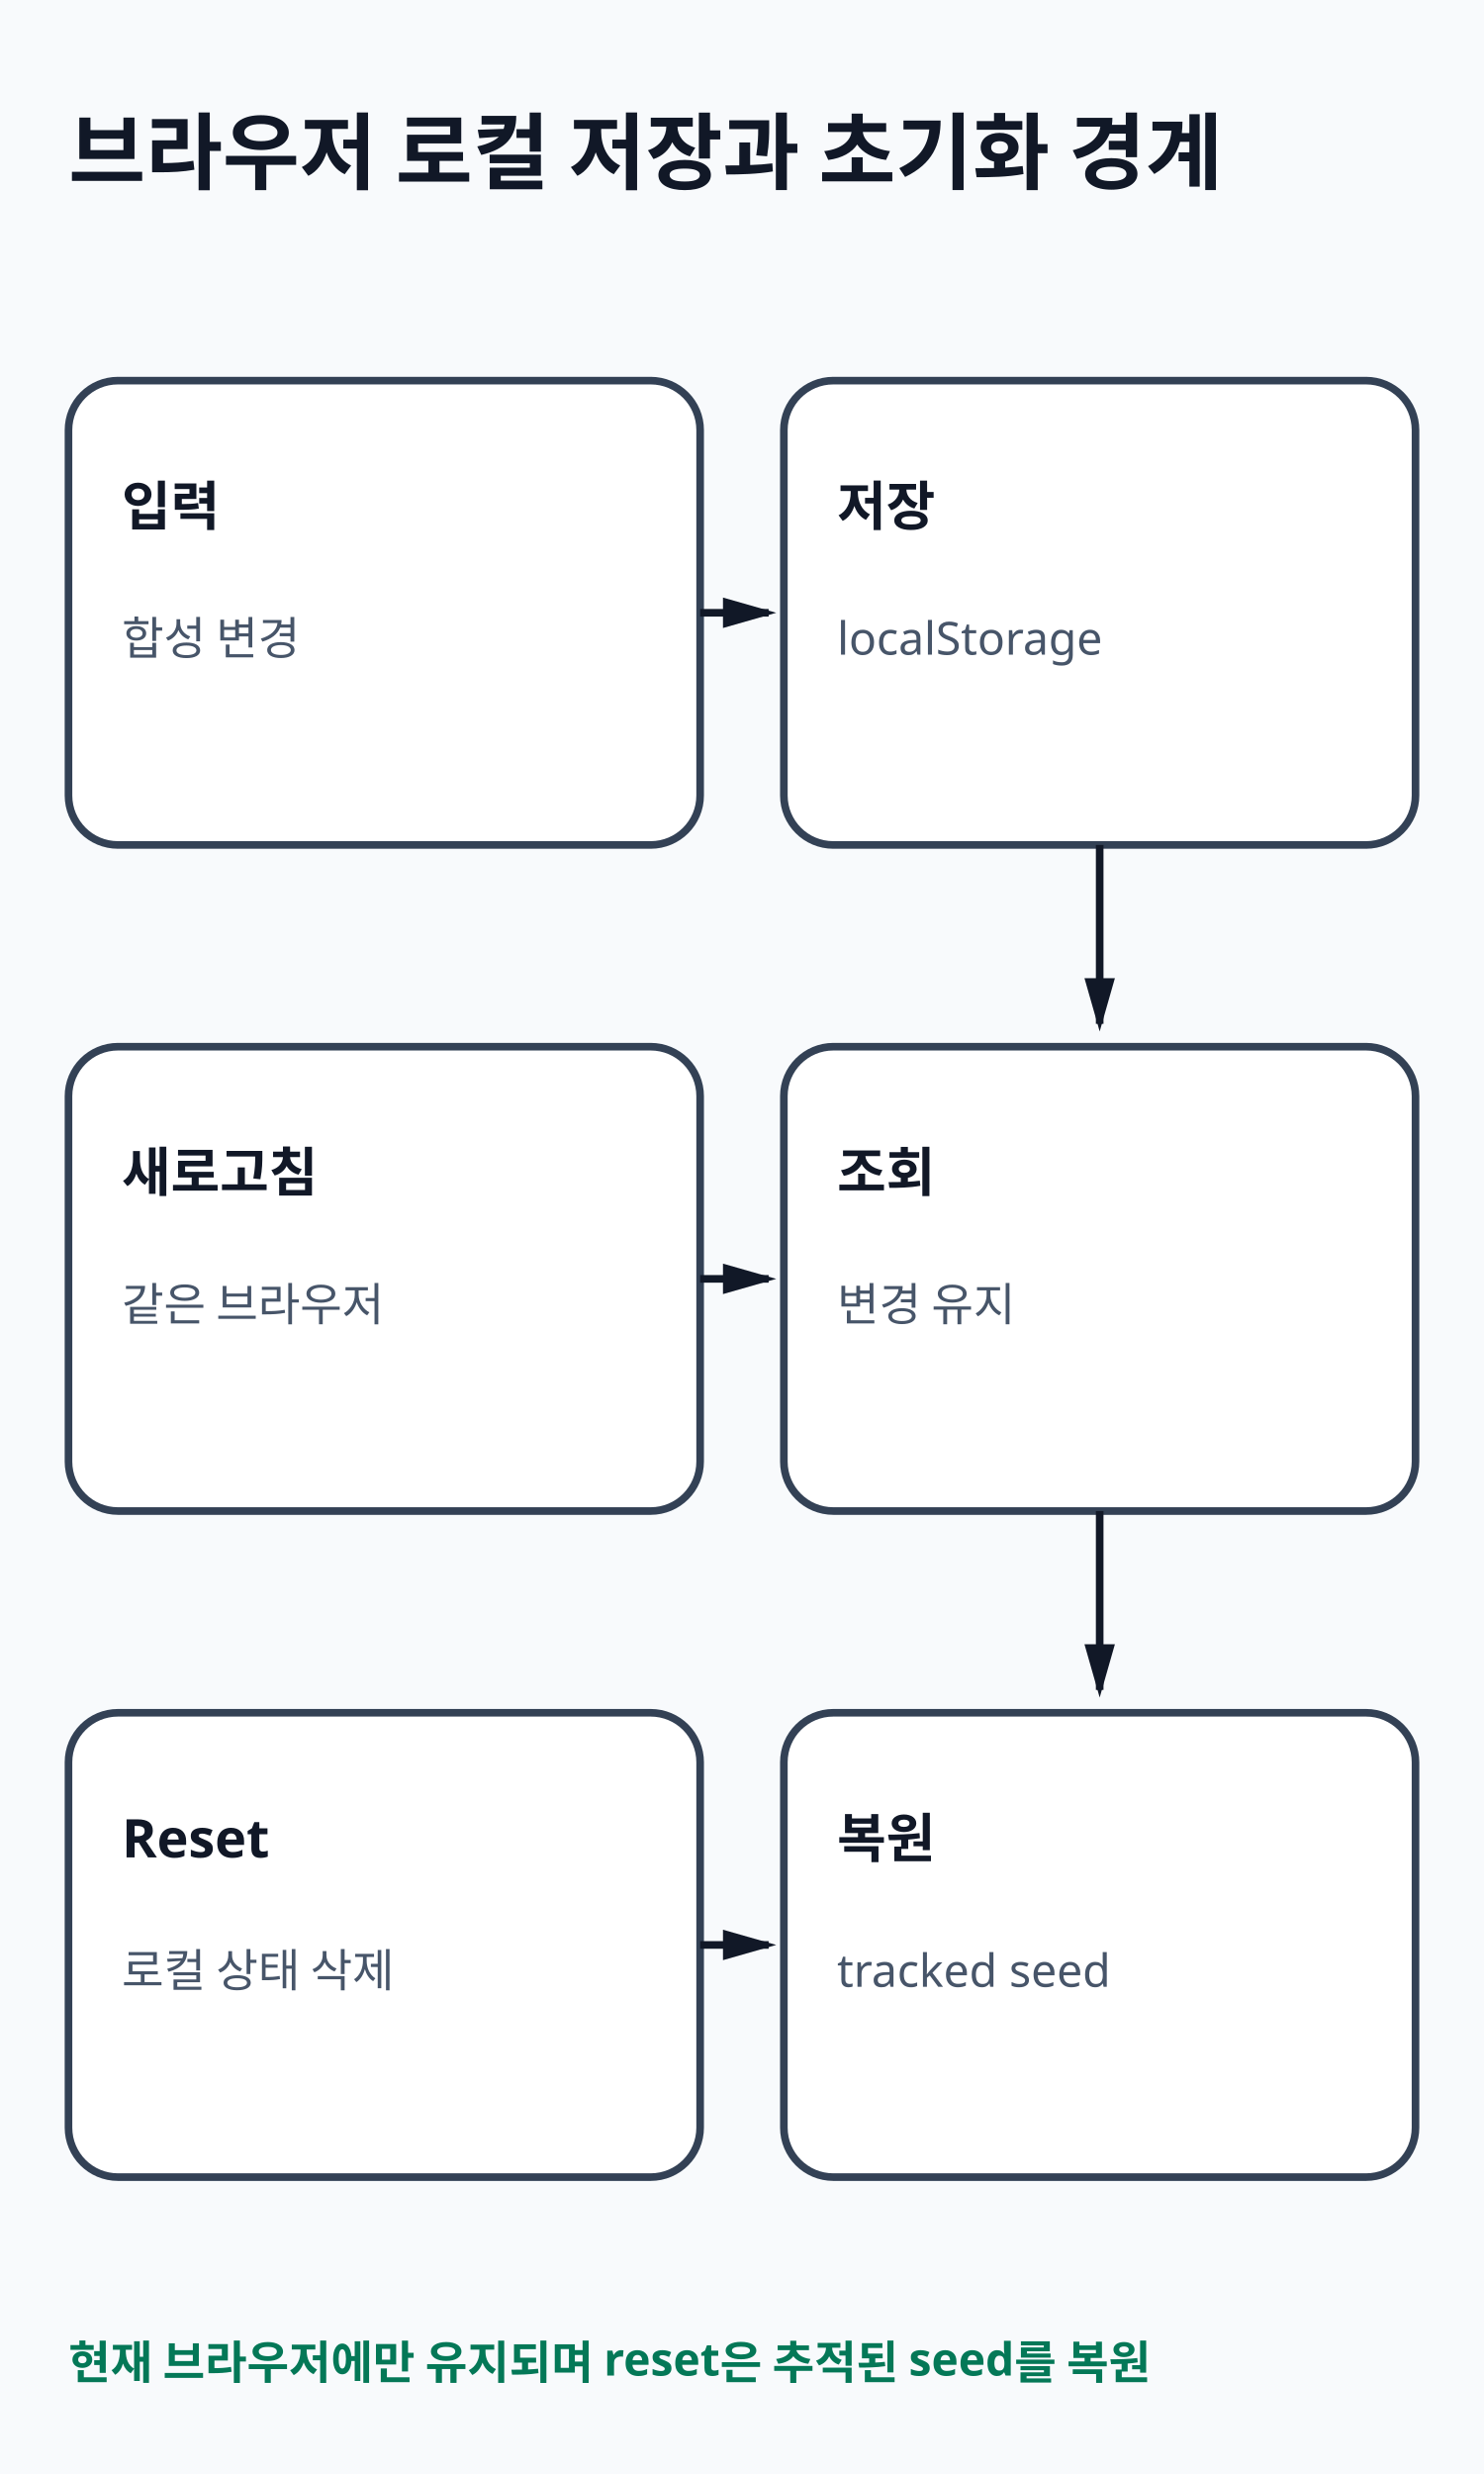
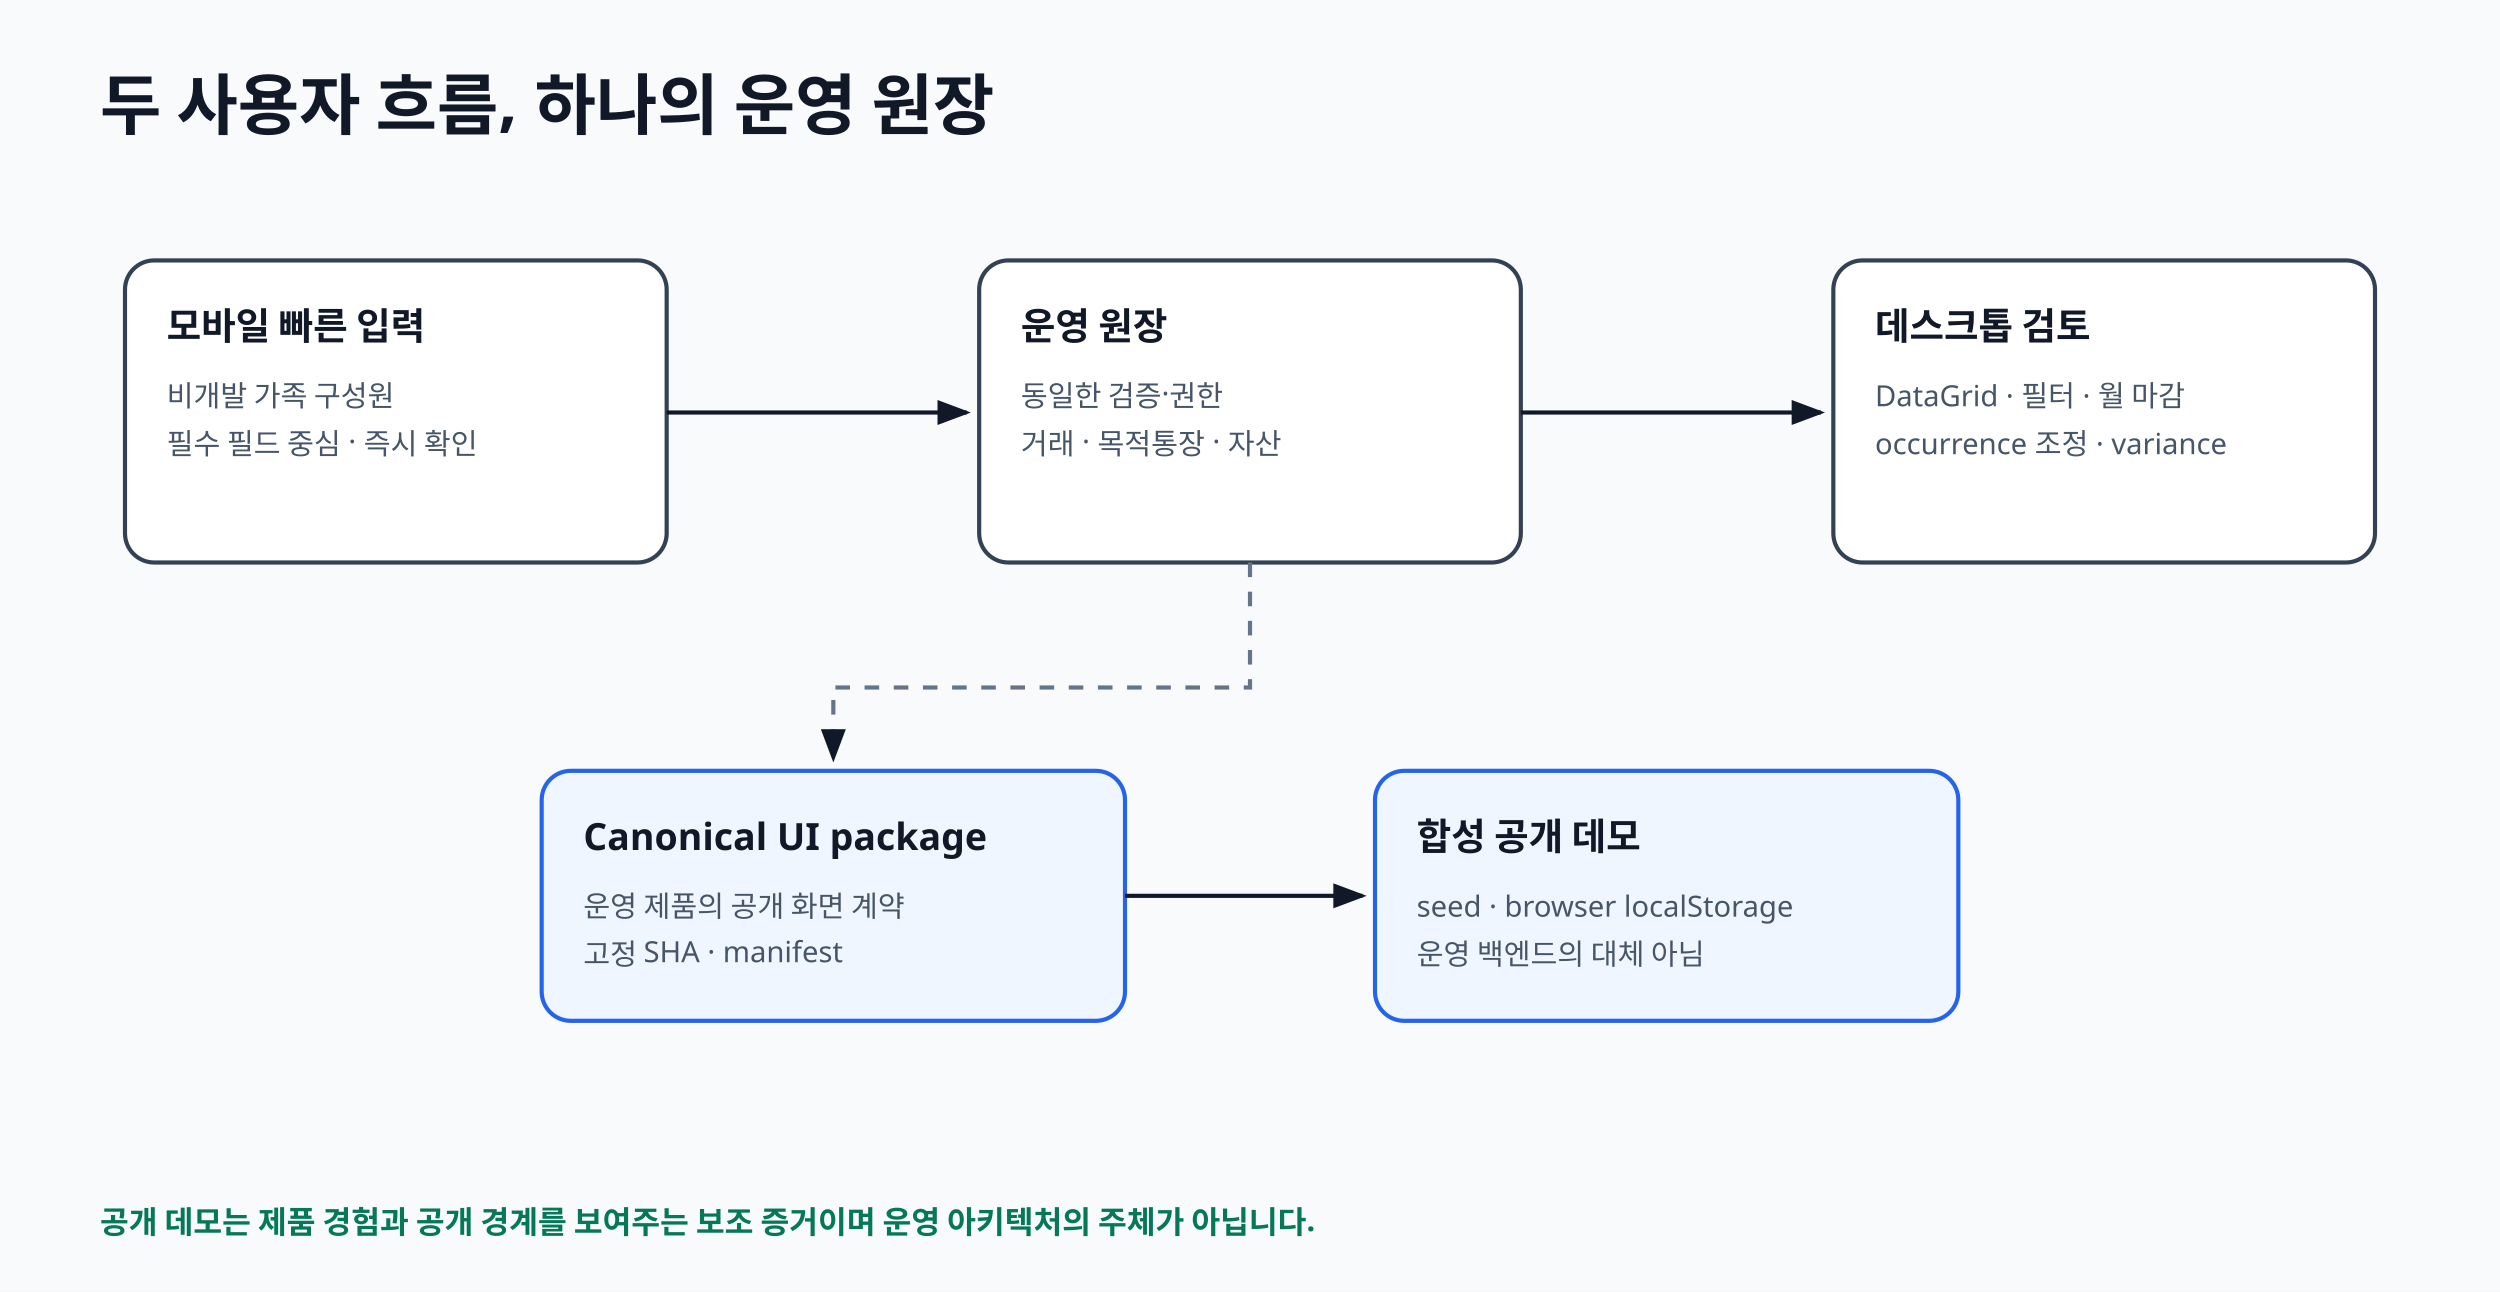
- <svg xmlns="http://www.w3.org/2000/svg" viewBox="0 0 390 650" role="img" aria-labelledby="title desc">
+ <svg xmlns="http://www.w3.org/2000/svg" viewBox="0 0 1200 620" role="img" aria-labelledby="title desc">
  <defs>
-     <style>.t{font:700 22px system-ui,sans-serif;fill:#111827}.h{font:700 14px system-ui,sans-serif;fill:#111827}.b{font:500 12px system-ui,sans-serif;fill:#475569}.box{fill:#fff;stroke:#334155;stroke-width:2}.arrow{stroke:#111827;stroke-width:2;fill:none;marker-end:url(#m)}.note{font:700 12px system-ui,sans-serif;fill:#047857}</style>
-     <marker id="m" markerWidth="7" markerHeight="7" refX="6" refY="2" orient="auto">
-       <path d="M0,0 L0,4 L7,2 z" fill="#111827" />
+     <style>.title{font:700 32px system-ui,sans-serif;fill:#111827}.head{font:700 18px system-ui,sans-serif;fill:#111827}.body{font:500 14px system-ui,sans-serif;fill:#475569}.box{fill:#fff;stroke:#334155;stroke-width:2}.muted{fill:#f8fafc;stroke:#94a3b8;stroke-width:2}.evidence{fill:#eff6ff;stroke:#2563eb;stroke-width:2}.arrow{stroke:#111827;stroke-width:2;fill:none;marker-end:url(#m)}.dash{stroke:#64748b;stroke-width:2;fill:none;stroke-dasharray:7 7;marker-end:url(#m)}.note{font:700 15px system-ui,sans-serif;fill:#047857}</style>
+     <marker id="m" markerWidth="8" markerHeight="8" refX="7" refY="3" orient="auto">
+       <path d="M0,0 L0,6 L8,3 z" fill="#111827" />
    </marker>
  </defs>
-   <rect width="390" height="650" fill="#f8fafc" />
-   <text x="18" y="48" class="t">브라우저 로컬 저장과 초기화 경계</text>
-   <rect x="18" y="100" width="166" height="122" rx="13" class="box" />
-   <text x="32" y="138" class="h">입력</text>
-   <text x="32" y="172" class="b">합성 변경</text>
-   <rect x="206" y="100" width="166" height="122" rx="13" class="box" />
-   <text x="220" y="138" class="h">저장</text>
-   <text x="220" y="172" class="b">localStorage</text>
-   <rect x="18" y="275" width="166" height="122" rx="13" class="box" />
-   <text x="32" y="313" class="h">새로고침</text>
-   <text x="32" y="347" class="b">같은 브라우저</text>
-   <rect x="206" y="275" width="166" height="122" rx="13" class="box" />
-   <text x="220" y="313" class="h">조회</text>
-   <text x="220" y="347" class="b">변경 유지</text>
-   <rect x="18" y="450" width="166" height="122" rx="13" class="box" />
-   <text x="32" y="488" class="h">Reset</text>
-   <text x="32" y="522" class="b">로컬 상태 삭제</text>
-   <rect x="206" y="450" width="166" height="122" rx="13" class="box" />
-   <text x="220" y="488" class="h">복원</text>
-   <text x="220" y="522" class="b">tracked seed</text>
-   <path d="M184 161 H202" class="arrow" />
-   <path d="M289 222 V269" class="arrow" />
-   <path d="M184 336 H202" class="arrow" />
-   <path d="M289 397 V444" class="arrow" />
-   <path d="M184 511 H202" class="arrow" />
-   <text x="18" y="625" class="note">현재 브라우저에만 유지되며 reset은 추적된 seed를 복원</text>
+   <rect width="100%" height="100%" fill="#f8fafc" />
+   <text x="48" y="62" class="title">두 사용자 흐름, 하나의 운영 원장</text>
+   <rect x="60" y="125" width="260" height="145" rx="14" class="box" />
+   <text x="80" y="163" class="head">모바일 빠른 입력</text>
+   <text x="80" y="195" class="body">비개발 가족 구성원</text>
+   <text x="80" y="218" class="body">필수 필드 중심 · 즉시 확인</text>
+   <rect x="470" y="125" width="260" height="145" rx="14" class="box" />
+   <text x="490" y="163" class="head">운영 원장</text>
+   <text x="490" y="195" class="body">동일한 검증·권한</text>
+   <text x="490" y="218" class="body">거래 · 목적통장 · 자산</text>
+   <rect x="880" y="125" width="260" height="145" rx="14" class="box" />
+   <text x="900" y="163" class="head">데스크톱 검토</text>
+   <text x="900" y="195" class="body">DataGrid · 필터 · 월 마감</text>
+   <text x="900" y="218" class="body">occurrence 조정 · variance</text>
+   <rect x="260" y="370" width="280" height="120" rx="14" class="evidence" />
+   <text x="280" y="408" class="head">Canonical UI package</text>
+   <text x="280" y="440" class="body">운영 제품의 공개 화면 계약</text>
+   <text x="280" y="463" class="body">고정 SHA · manifest</text>
+   <rect x="660" y="370" width="280" height="120" rx="14" class="evidence" />
+   <text x="680" y="408" class="head">합성 공개 데모</text>
+   <text x="680" y="440" class="body">seed · browser localStorage</text>
+   <text x="680" y="463" class="body">운영 백엔드의 대체 아님</text>
+   <path d="M320 198 H464" class="arrow" />
+   <path d="M730 198 H874" class="arrow" />
+   <path d="M600 270 V330 H400 V364" class="dash" />
+   <path d="M540 430 H654" class="arrow" />
+   <text x="48" y="592" class="note">공개 데모는 제품 경험과 공개 경계를 보여주는 보조 증거이며 운영 아키텍처의 주체가 아닙니다.</text>
</svg>
